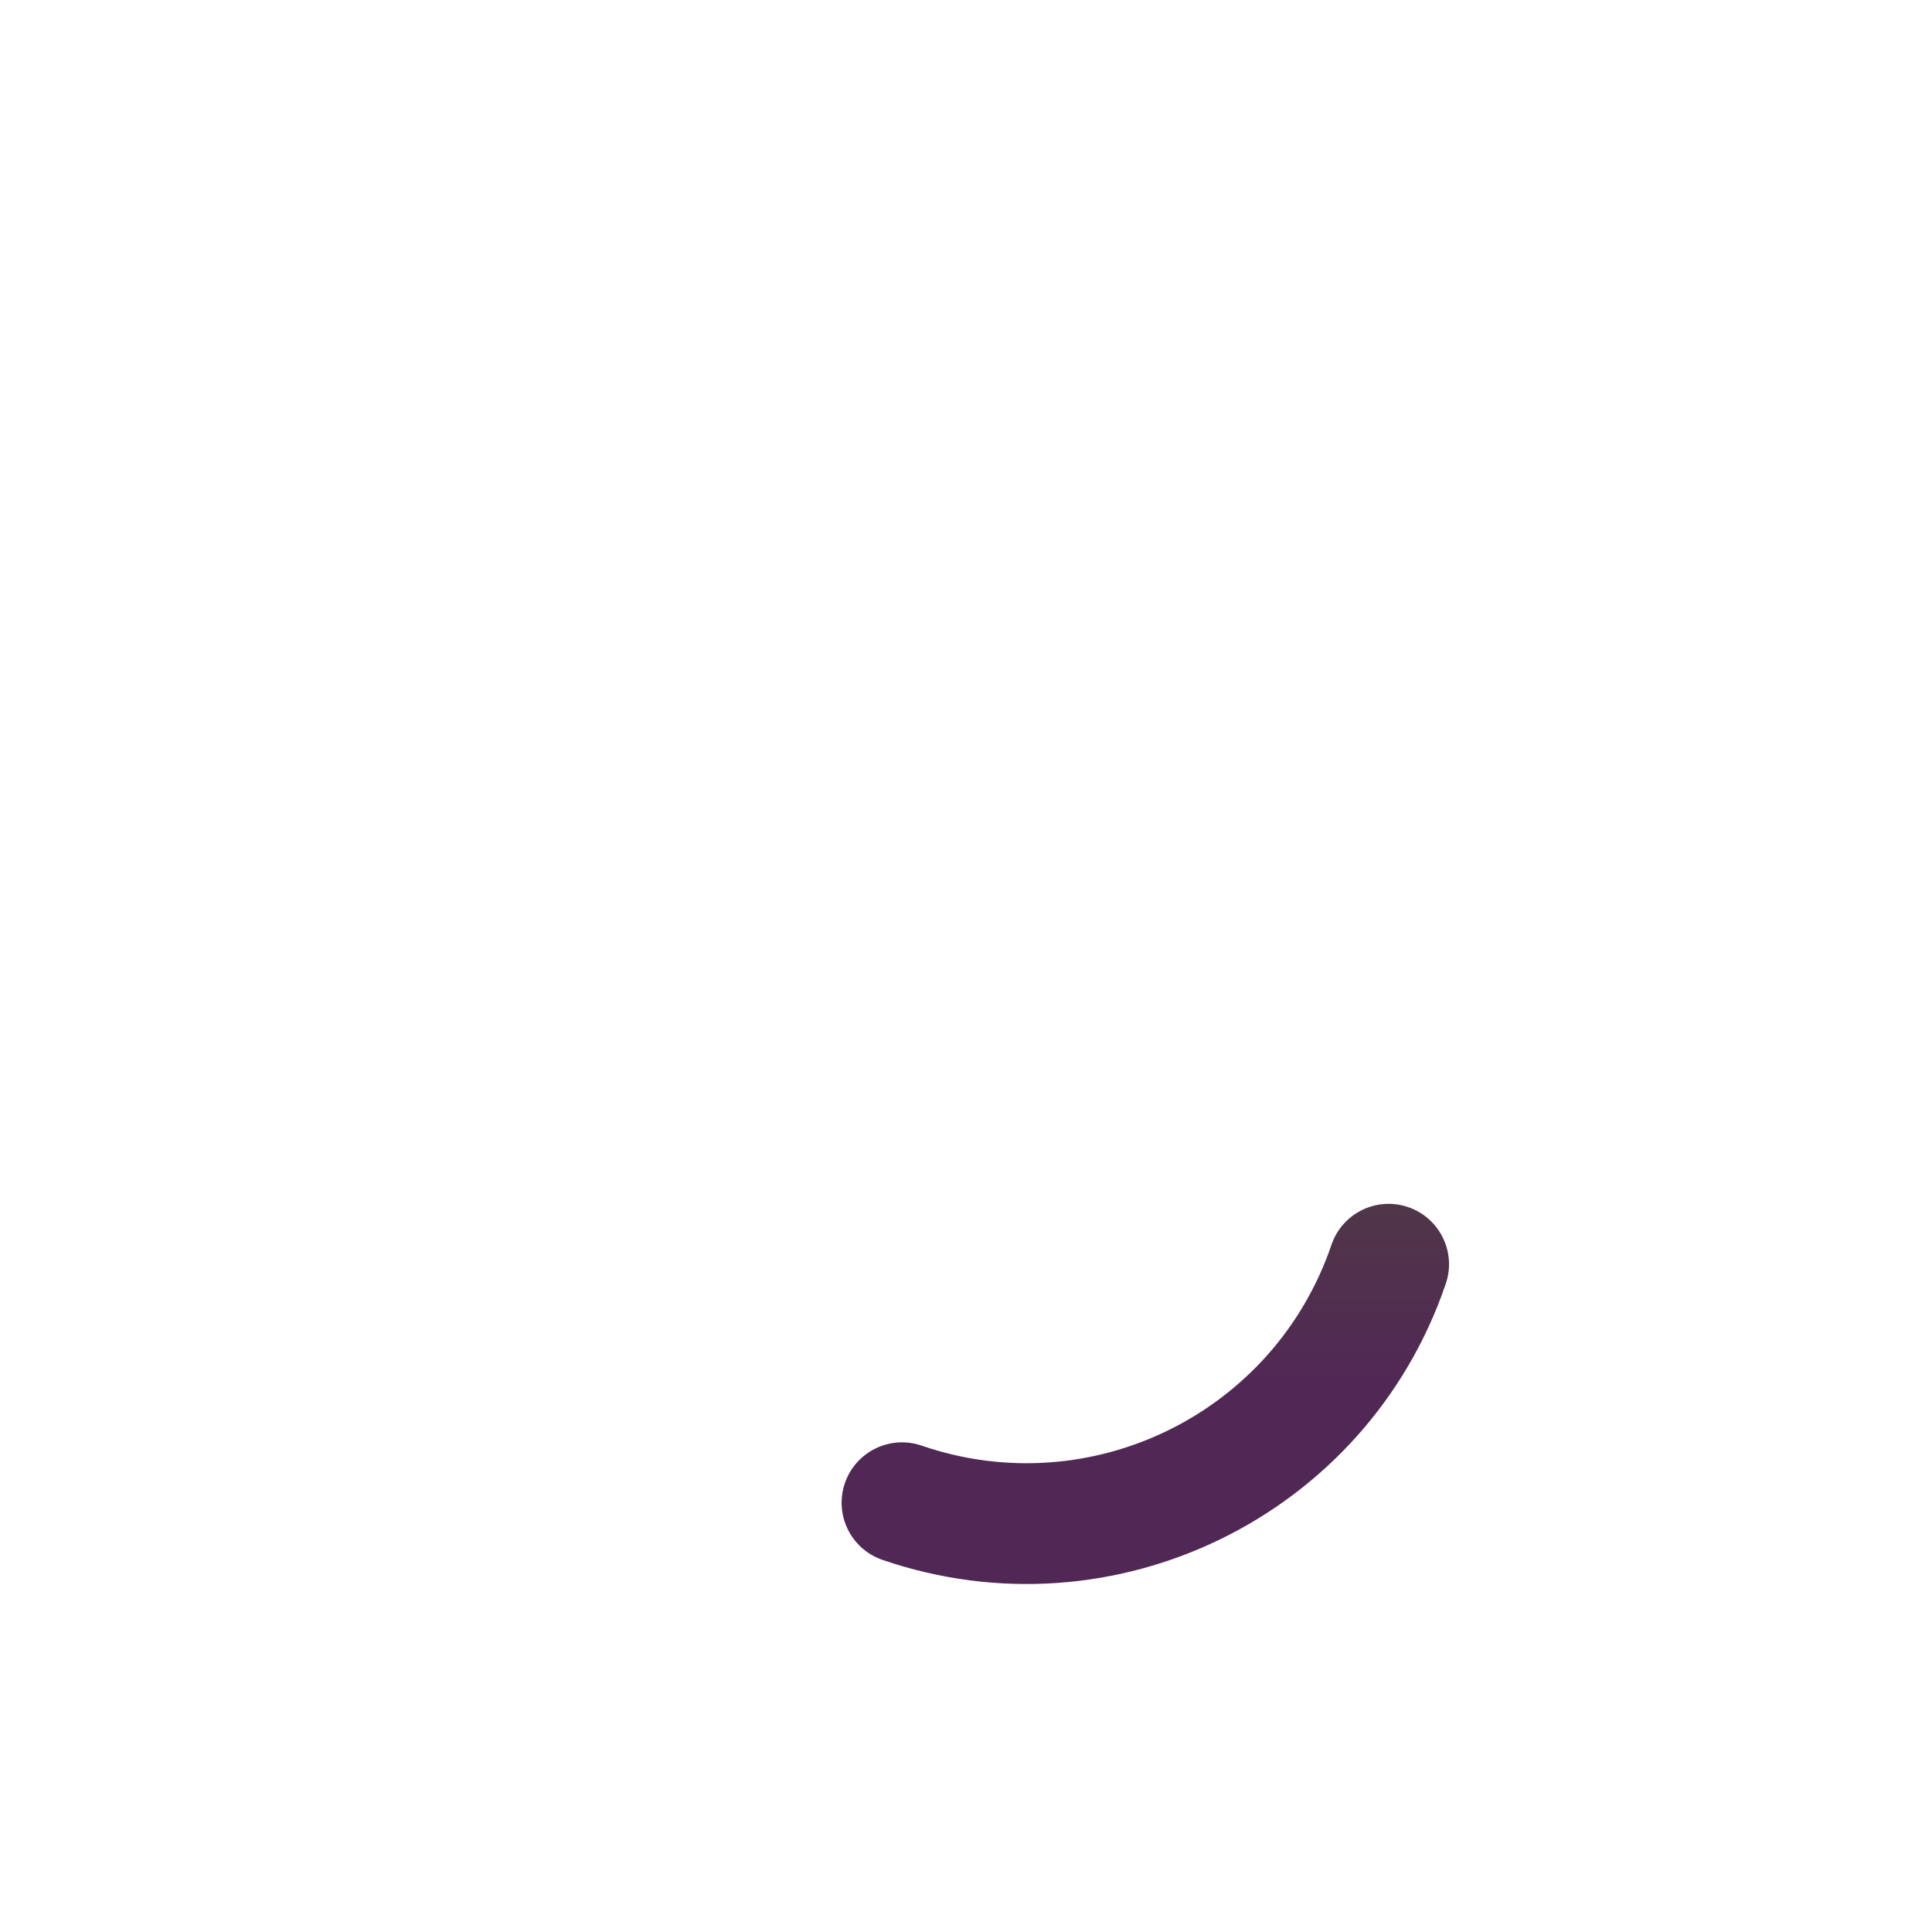
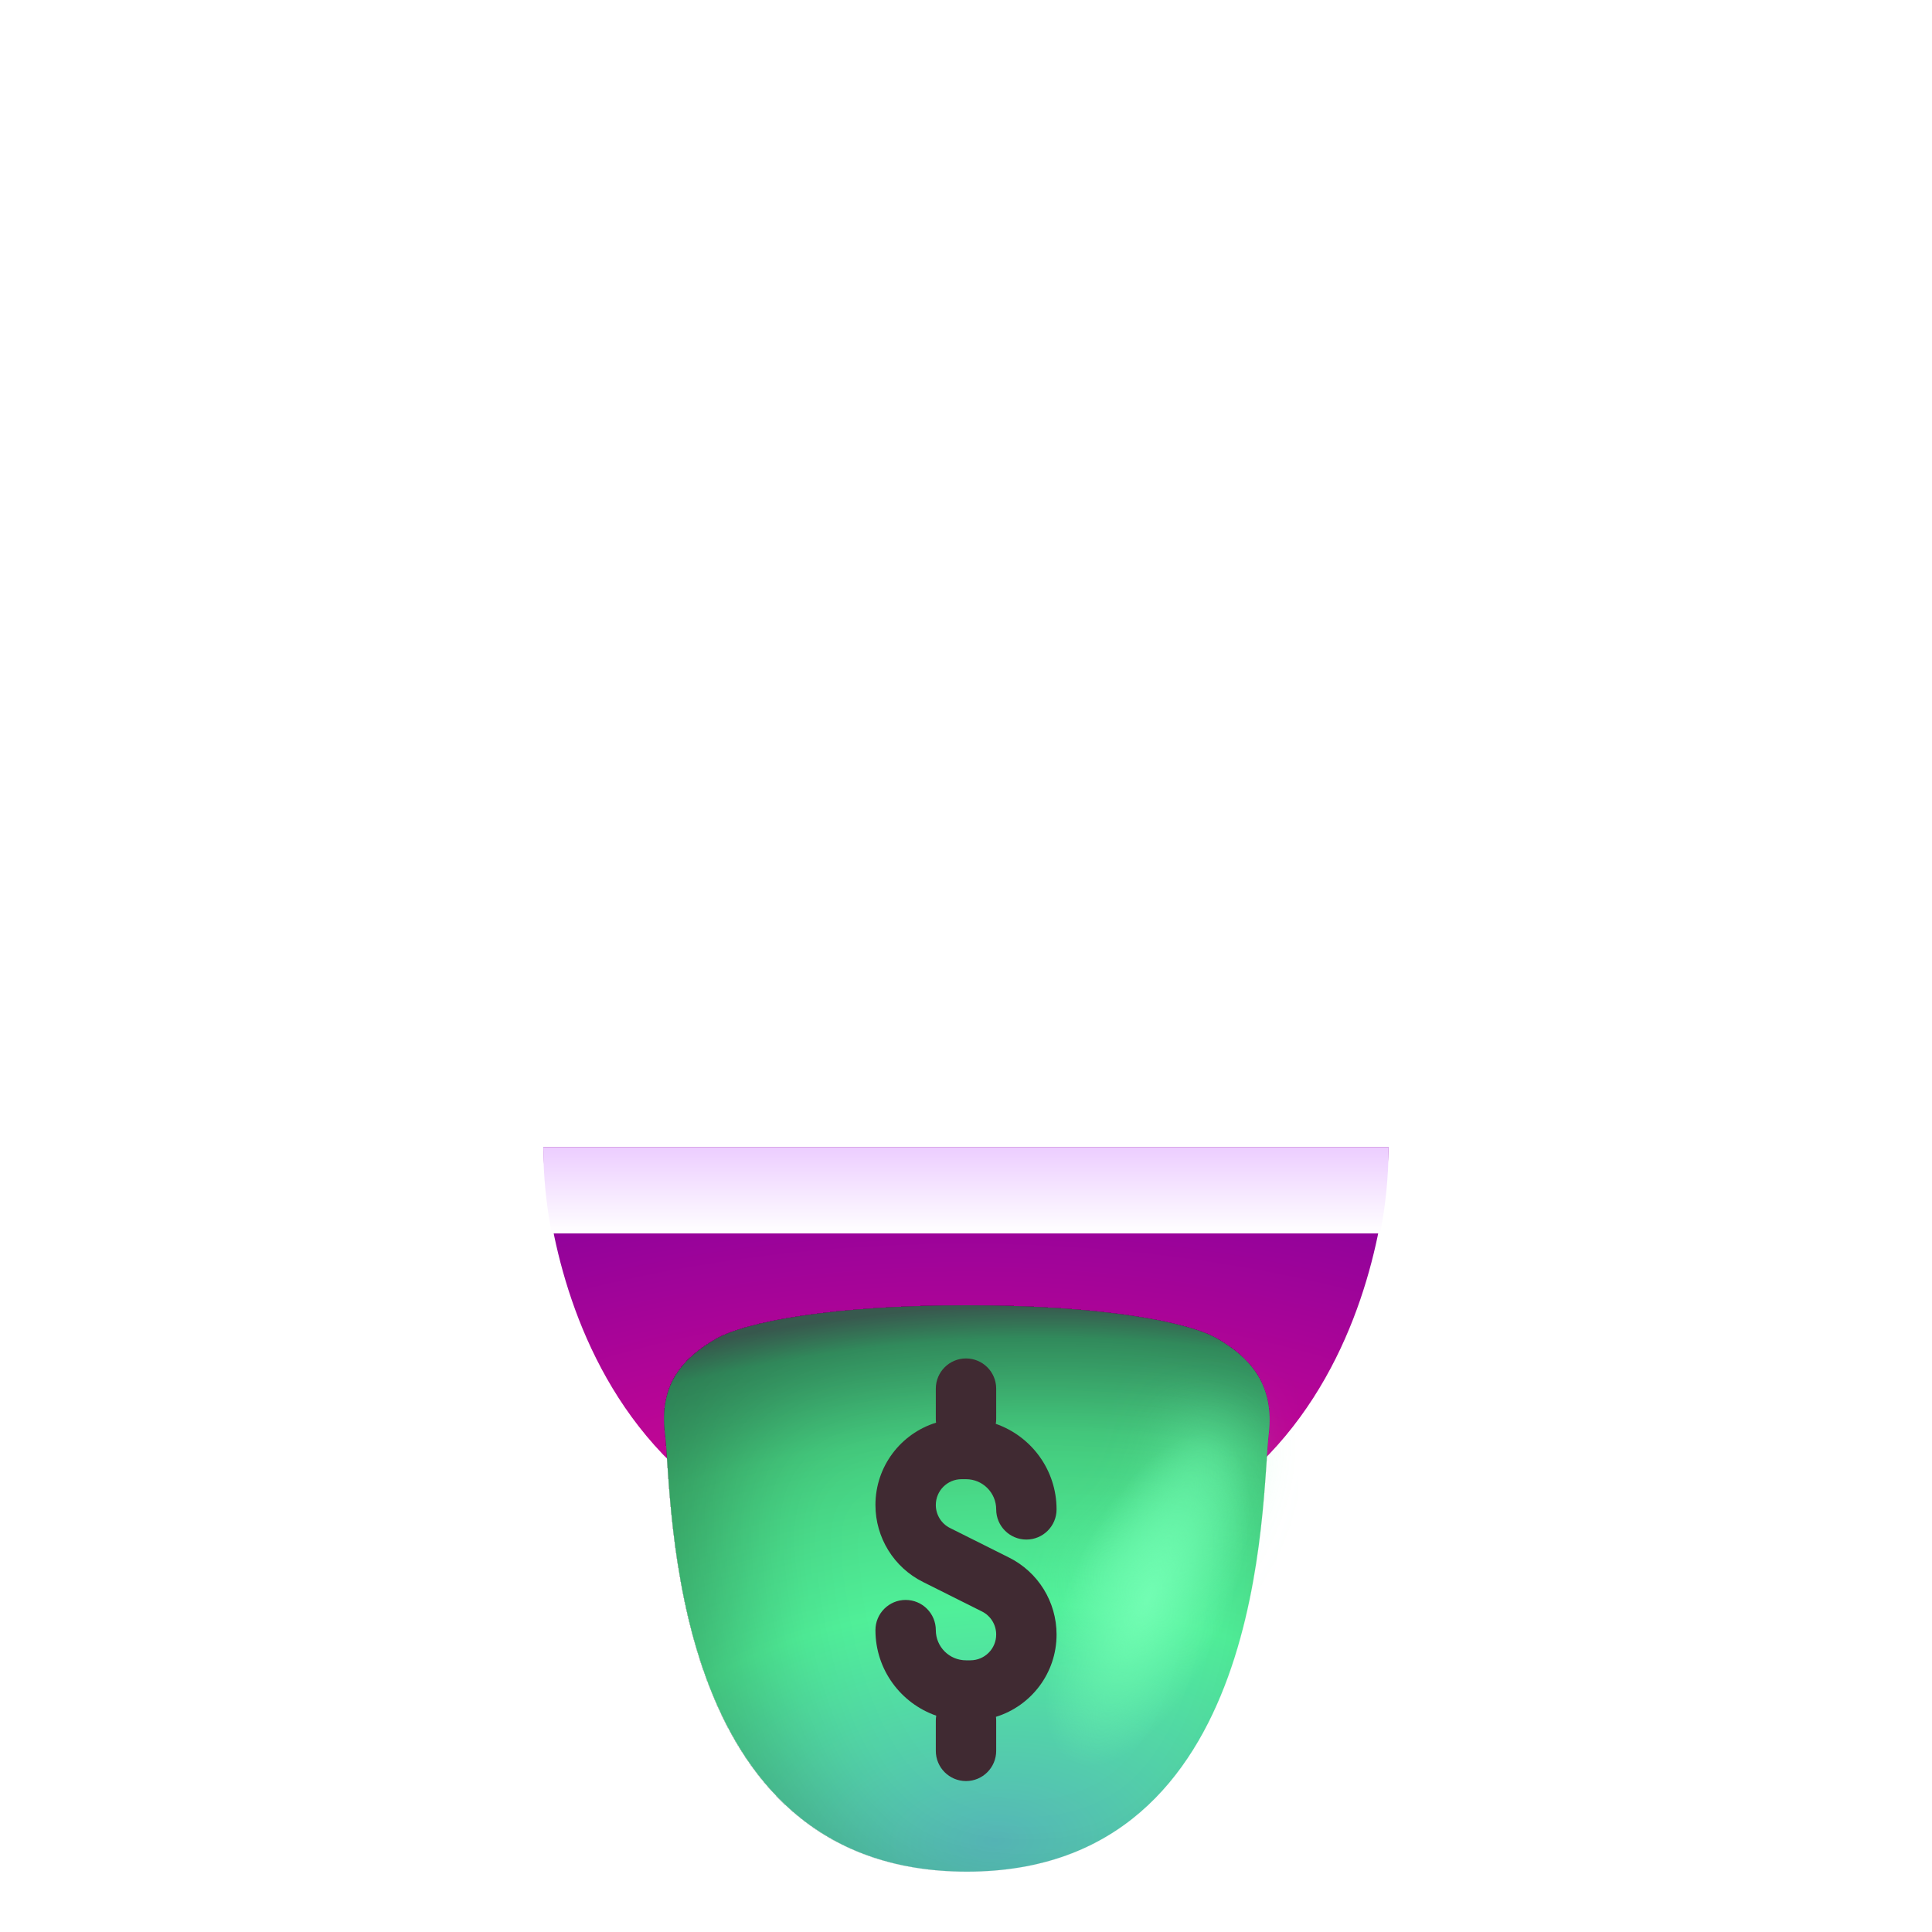
<svg xmlns="http://www.w3.org/2000/svg" width="32" height="32" viewBox="0 0 32 32" fill="none">
-   <path fill-rule="evenodd" clip-rule="evenodd" d="M23.322 19.993C23.845 20.171 24.125 20.739 23.947 21.262C22.638 25.107 18.458 27.155 14.615 25.836C14.093 25.656 13.815 25.088 13.994 24.565C14.174 24.043 14.742 23.765 15.265 23.944C18.062 24.905 21.102 23.413 22.053 20.618C22.231 20.095 22.799 19.815 23.322 19.993Z" fill="url(#paint0_linear_934_430)" />
+   <path d="M15.999 26C8.999 26 8.999 19 8.999 19H22.999C22.999 19 22.999 26 15.999 26Z" fill="url(#paint0_radial_922_485)" />
+   <g filter="url(#filter0_i_922_485)">
+     <path d="M16.015 31C21.015 31 20.886 24.8 21.015 23.75C21.116 22.9 20.666 22.47 20.175 22.18C19.686 21.89 18.215 21.62 16.015 21.62C13.816 21.62 12.355 21.89 11.855 22.18C11.355 22.47 10.905 22.9 11.015 23.75C11.146 24.8 11.015 31 16.015 31Z" fill="url(#paint1_radial_922_485)" />
+   </g>
+   <g opacity="0.5" filter="url(#filter1_f_922_485)">
+     <path d="M18 26.5C19 26 20 25 20 23.5" stroke="#71FCB2" />
+   </g>
+   <path d="M22.859 20.43C22.949 19.97 22.999 19.49 22.999 19C18.339 19 11.839 19 8.999 19C8.999 19.49 9.049 19.96 9.139 20.43H22.859Z" fill="url(#paint2_linear_922_485)" />
+   <path fill-rule="evenodd" clip-rule="evenodd" d="M15.849 30.998C15.527 30.951 15.219 30.848 14.935 30.684C13.235 29.703 13.009 26.913 14.429 24.453C15.226 23.073 16.372 22.09 17.524 21.667C18.889 21.756 19.808 21.962 20.175 22.18C20.666 22.47 21.116 22.9 21.015 23.75C21.003 23.853 20.992 24.007 20.98 24.199C20.897 25.423 20.709 28.232 19.087 29.831C18.605 30.245 18.087 30.561 17.567 30.764C17.114 30.915 16.6 31 16.015 31C15.959 31 15.904 30.999 15.849 30.998Z" fill="url(#paint3_radial_922_485)" />
+   <path fill-rule="evenodd" clip-rule="evenodd" d="M16 22.5C16.276 22.5 16.5 22.724 16.5 23V23.5C16.5 23.528 16.498 23.556 16.493 23.583C17.079 23.787 17.5 24.344 17.5 25C17.5 25.276 17.276 25.5 17 25.5C16.724 25.5 16.5 25.276 16.5 25C16.5 24.724 16.276 24.5 16 24.5H15.927C15.691 24.5 15.5 24.691 15.5 24.927C15.5 25.089 15.591 25.237 15.736 25.309L16.711 25.797C17.195 26.038 17.5 26.532 17.5 27.073C17.5 27.714 17.078 28.256 16.496 28.436C16.499 28.457 16.5 28.478 16.5 28.5V29C16.5 29.276 16.276 29.5 16 29.5C15.724 29.5 15.5 29.276 15.5 29V28.5C15.5 28.472 15.502 28.444 15.507 28.417C14.921 28.213 14.5 27.656 14.5 27C14.5 26.724 14.724 26.5 15 26.5C15.276 26.5 15.5 26.724 15.5 27C15.5 27.276 15.724 27.5 16 27.5H16.073C16.309 27.5 16.5 27.309 16.5 27.073C16.5 26.911 16.409 26.763 16.264 26.691L15.289 26.203C14.805 25.962 14.5 25.468 14.5 24.927C14.5 24.286 14.922 23.744 15.504 23.564C15.501 23.543 15.5 23.522 15.5 23.5V23C15.5 22.724 15.724 22.5 16 22.5Z" fill="#402A32" />
  <defs>
-     <linearGradient id="paint0_linear_934_430" x1="18.97" y1="18.792" x2="18.97" y2="23.088" gradientUnits="userSpaceOnUse">
-       <stop stop-color="#4F3C43" />
-       <stop offset="1" stop-color="#512756" />
+     <filter id="filter0_i_922_485" x="10.999" y="21.62" width="11.031" height="10.38" filterUnits="userSpaceOnUse" color-interpolation-filters="sRGB">
+       <feFlood flood-opacity="0" result="BackgroundImageFix" />
+       <feBlend mode="normal" in="SourceGraphic" in2="BackgroundImageFix" result="shape" />
+       <feColorMatrix in="SourceAlpha" type="matrix" values="0 0 0 0 0 0 0 0 0 0 0 0 0 0 0 0 0 0 127 0" result="hardAlpha" />
+       <feOffset dx="1" dy="1" />
+       <feGaussianBlur stdDeviation="1" />
+       <feComposite in2="hardAlpha" operator="arithmetic" k2="-1" k3="1" />
+       <feColorMatrix type="matrix" values="0 0 0 0 0 0 0 0 0 0 0 0 0 0 0 0 0 0 0.24 0" />
+       <feBlend mode="normal" in2="shape" result="effect1_innerShadow_922_485" />
+     </filter>
+     <filter id="filter1_f_922_485" x="16.776" y="22.5" width="4.724" height="5.447" filterUnits="userSpaceOnUse" color-interpolation-filters="sRGB">
+       <feFlood flood-opacity="0" result="BackgroundImageFix" />
+       <feBlend mode="normal" in="SourceGraphic" in2="BackgroundImageFix" result="shape" />
+       <feGaussianBlur stdDeviation="0.5" result="effect1_foregroundBlur_922_485" />
+     </filter>
+     <radialGradient id="paint0_radial_922_485" cx="0" cy="0" r="1" gradientUnits="userSpaceOnUse" gradientTransform="translate(15.9988 27.5556) rotate(-90) scale(8.55556 17.1111)">
+       <stop stop-color="#F70A8D" />
+       <stop offset="1" stop-color="#89029C" />
+     </radialGradient>
+     <radialGradient id="paint1_radial_922_485" cx="0" cy="0" r="1" gradientUnits="userSpaceOnUse" gradientTransform="translate(16.5 30.5) rotate(-92.8624) scale(10.0125 17.406)">
+       <stop stop-color="#56B7B8" />
+       <stop offset="0.392" stop-color="#50F099" />
+       <stop offset="0.675" stop-color="#45CD7F" />
+       <stop offset="0.832" stop-color="#3BA66E" />
+       <stop offset="0.886" stop-color="#477063" />
+     </radialGradient>
+     <linearGradient id="paint2_linear_922_485" x1="15.999" y1="19" x2="15.999" y2="20.43" gradientUnits="userSpaceOnUse">
+       <stop stop-color="#ECCDFF" />
+       <stop offset="1" stop-color="white" />
    </linearGradient>
+     <radialGradient id="paint3_radial_922_485" cx="0" cy="0" r="1" gradientUnits="userSpaceOnUse" gradientTransform="translate(19 26.5) rotate(113.962) scale(4.92443 2.18283)">
+       <stop stop-color="#72FDB3" />
+       <stop offset="0.603" stop-color="#72FDB3" stop-opacity="0" />
+     </radialGradient>
  </defs>
</svg>
